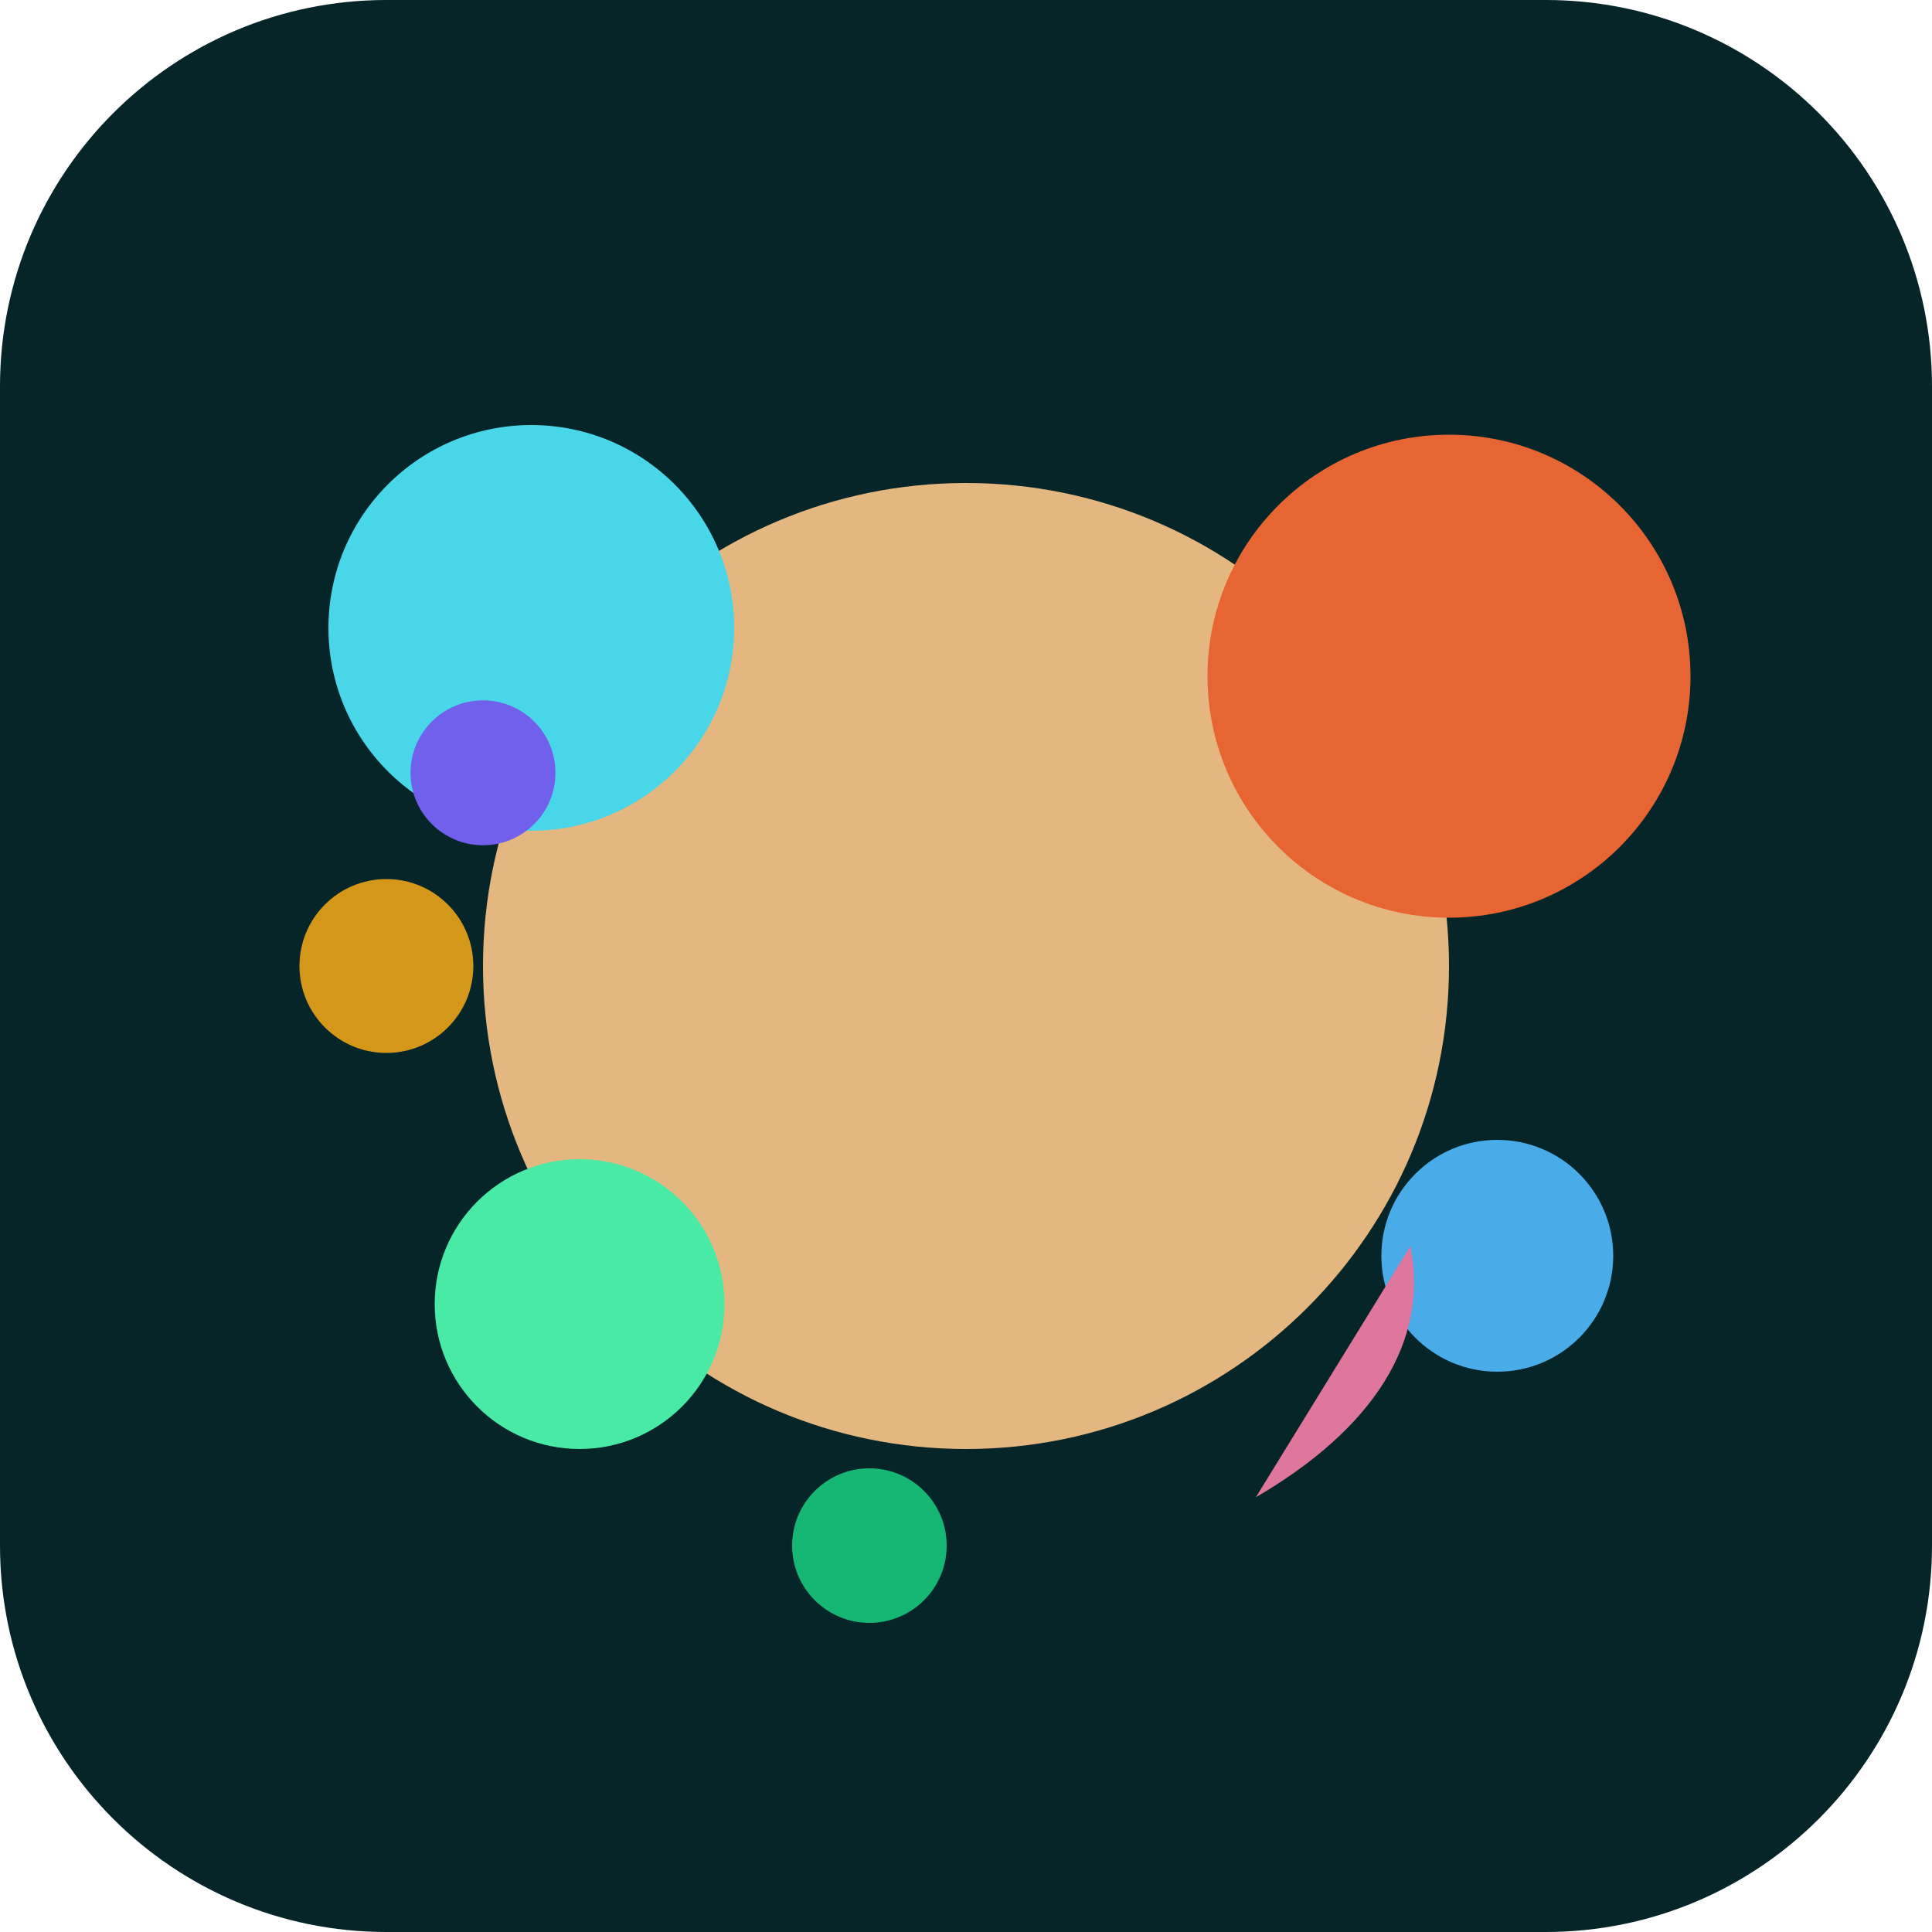
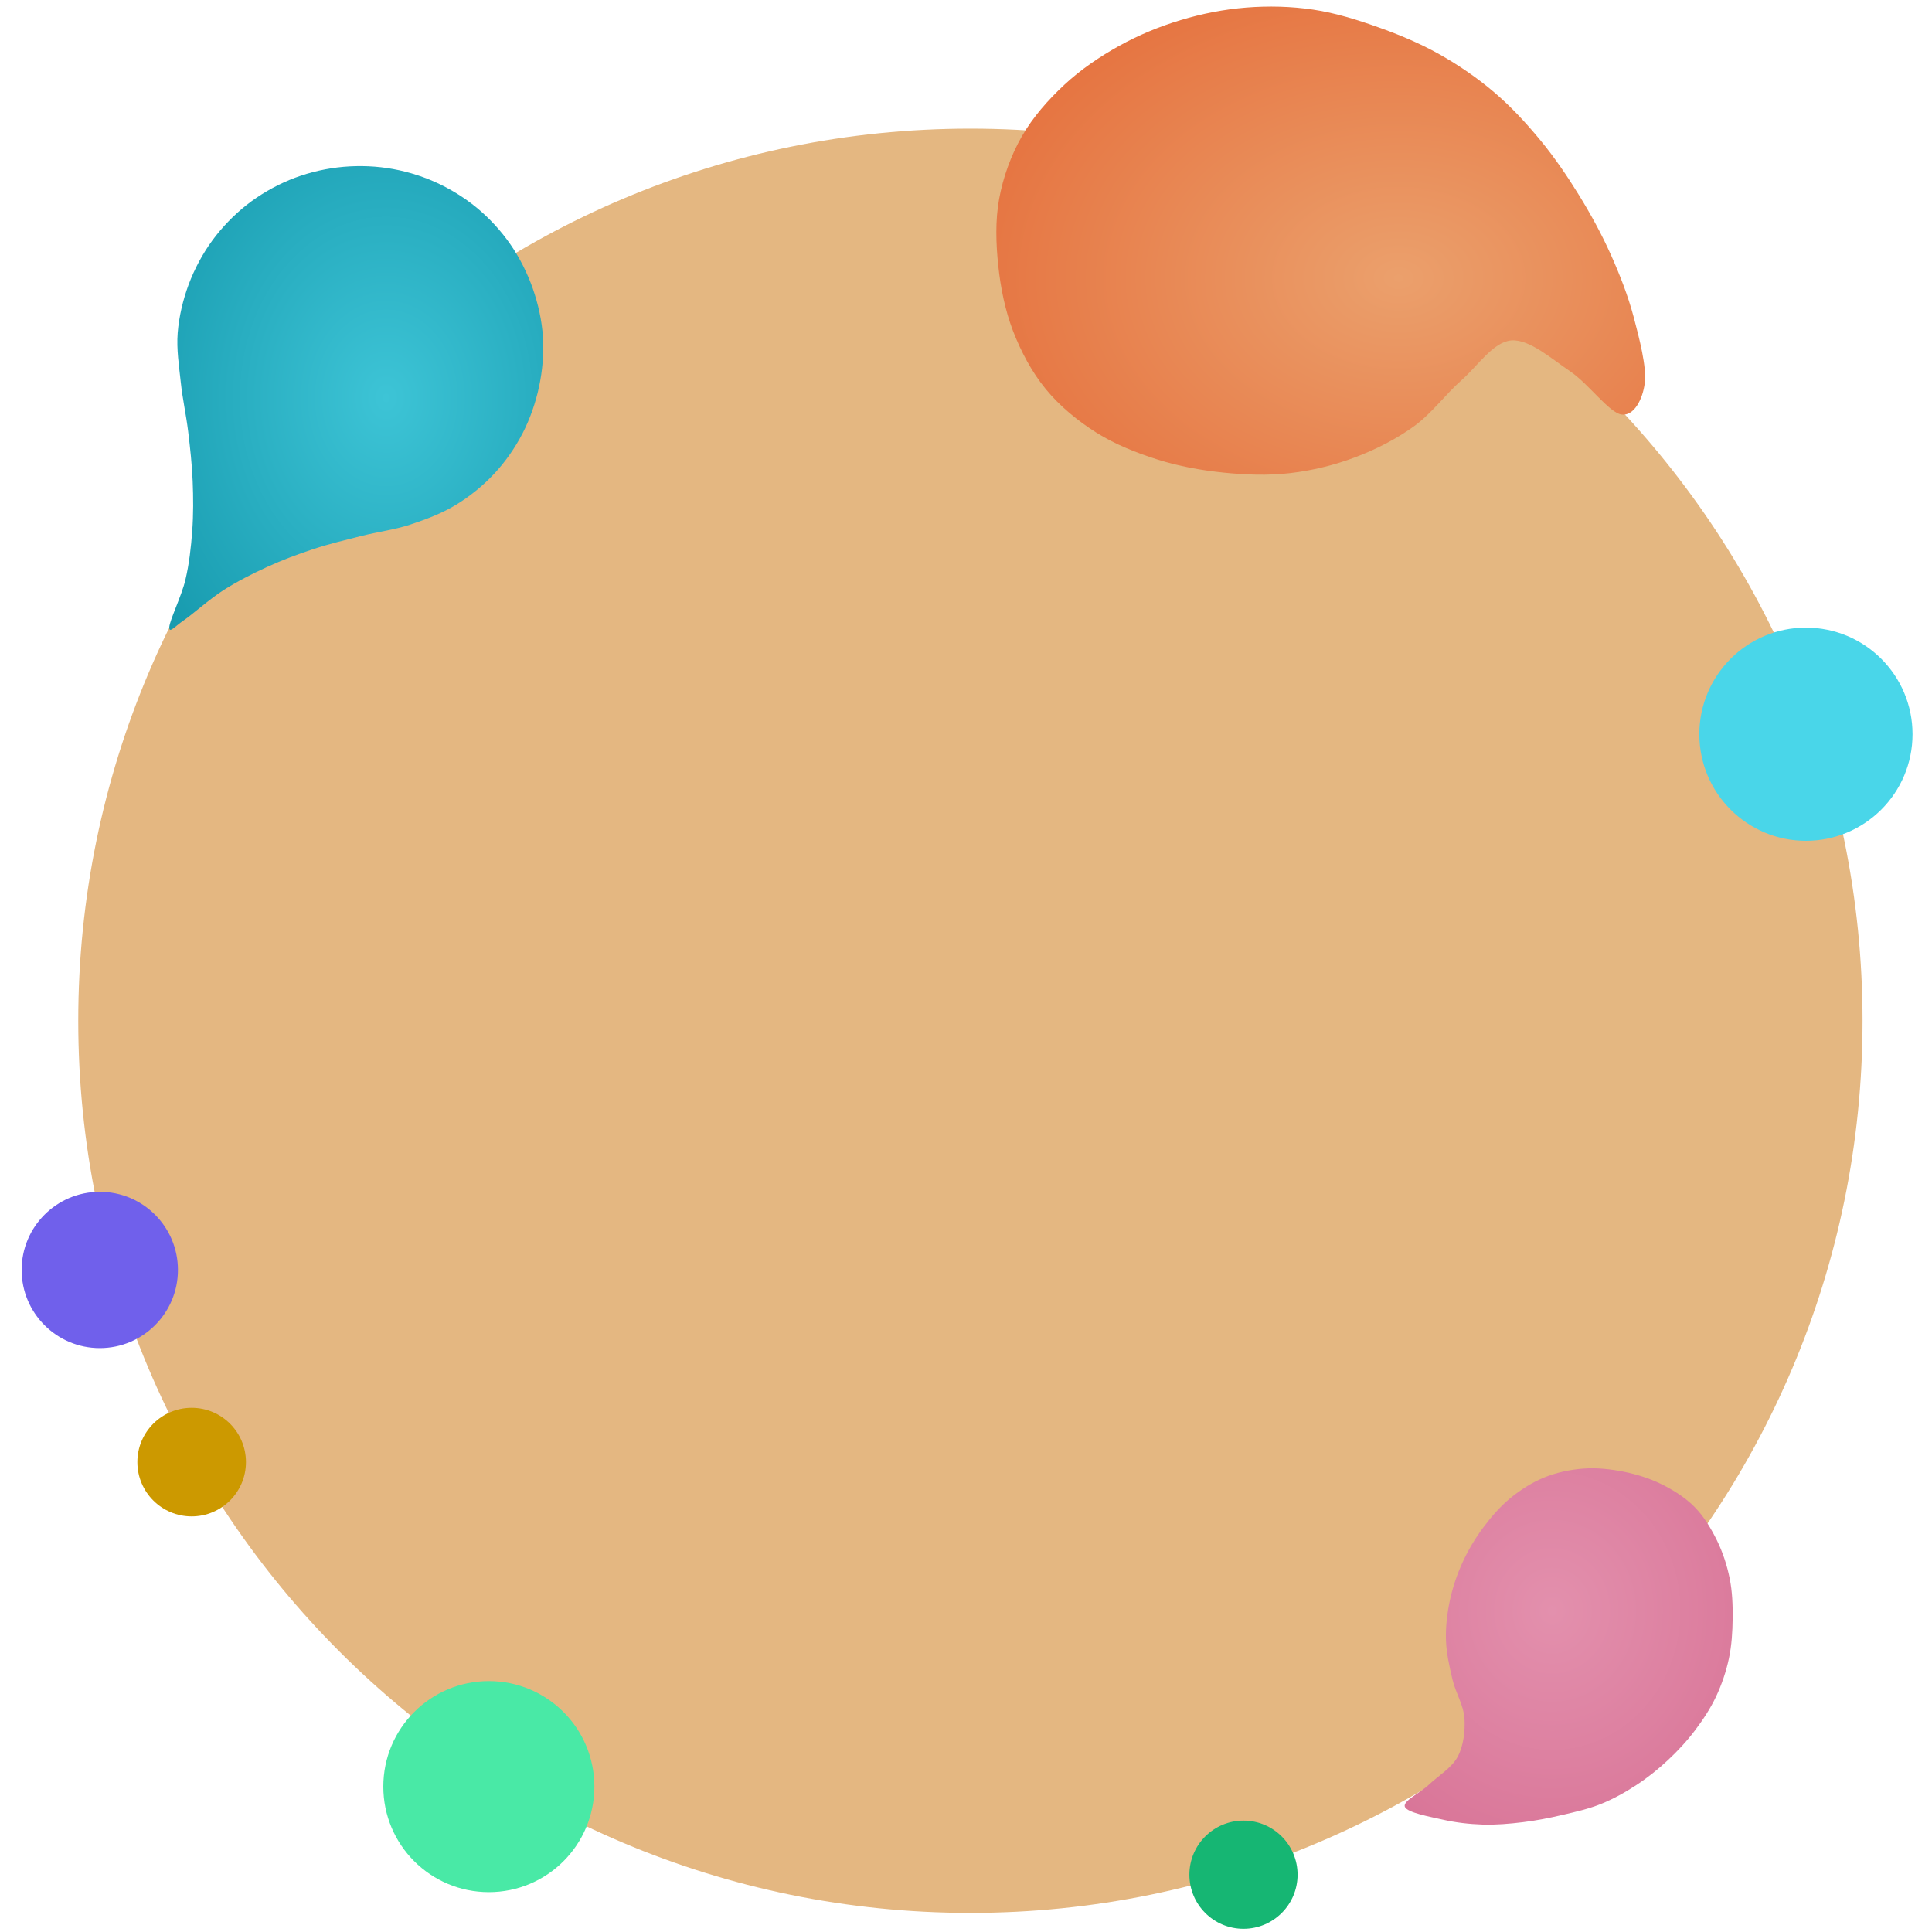
- <svg xmlns="http://www.w3.org/2000/svg" viewBox="0 0 40 40" width="40" height="40">
-   <rect width="40" height="40" rx="8" fill="#052529" />
-   <circle cx="20" cy="20" r="10" fill="#e4b781" />
-   <circle cx="11" cy="13" r="4.2" fill="#49d6e9" />
-   <circle cx="30" cy="14" r="5" fill="#e66533" />
-   <circle cx="31" cy="26" r="2.4" fill="#49ace9" />
-   <path d="M26 31c2.4-1.4 3.6-3.2 3.2-5.2" fill="#df769b" />
-   <circle cx="18" cy="32" r="1.6" fill="#16b673" />
-   <circle cx="12" cy="27" r="3" fill="#49e9a6" />
-   <circle cx="8" cy="20" r="1.8" fill="#d5971a" />
-   <circle cx="10" cy="16" r="1.5" fill="#7060eb" />
+ <svg xmlns="http://www.w3.org/2000/svg" width="40" height="40" viewBox="0 0 40 40">
+   <defs>
+     <radialGradient id="go" cx="62%" cy="58%" r="78%">
+       <stop offset="0" stop-color="#eba06c" />
+       <stop offset="1" stop-color="#e56d3a" />
+     </radialGradient>
+     <radialGradient id="gc" cx="58%" cy="50%" r="78%">
+       <stop offset="0" stop-color="#3dc4d6" />
+       <stop offset="1" stop-color="#1699ad" />
+     </radialGradient>
+     <radialGradient id="gp" cx="45%" cy="40%" r="78%">
+       <stop offset="0" stop-color="#e390ad" />
+       <stop offset="1" stop-color="#d87396" />
+     </radialGradient>
+   </defs>
+   <circle cx="20.091" cy="21.134" r="18.471" fill="#e4b781" />
+   <path fill="url(#gc)" d="M6.984 3.467C6.647 3.508 6.304 3.597 5.99 3.727C5.677 3.857 5.37 4.036 5.104 4.245C4.838 4.455 4.592 4.71 4.392 4.984C4.192 5.258 4.025 5.572 3.906 5.89C3.788 6.208 3.706 6.553 3.679 6.891C3.652 7.229 3.707 7.577 3.743 7.917C3.779 8.258 3.855 8.595 3.896 8.936C3.937 9.277 3.975 9.619 3.989 9.961C4.003 10.304 4.005 10.65 3.98 10.991C3.955 11.333 3.916 11.679 3.837 12.011C3.757 12.343 3.511 12.845 3.505 12.984C3.499 13.123 3.616 12.972 3.802 12.845C3.988 12.718 4.333 12.407 4.621 12.222C4.909 12.038 5.218 11.881 5.53 11.738C5.841 11.596 6.164 11.474 6.49 11.367C6.816 11.259 7.151 11.18 7.483 11.096C7.816 11.012 8.162 10.969 8.487 10.863C8.811 10.756 9.14 10.633 9.43 10.458C9.72 10.283 9.997 10.06 10.228 9.812C10.46 9.565 10.664 9.273 10.819 8.972C10.975 8.67 11.09 8.336 11.161 8.004C11.231 7.672 11.263 7.318 11.241 6.98C11.22 6.642 11.143 6.295 11.031 5.974C10.918 5.654 10.76 5.337 10.567 5.059C10.374 4.78 10.134 4.519 9.873 4.303C9.611 4.087 9.308 3.901 8.998 3.764C8.688 3.626 8.347 3.528 8.012 3.479C7.676 3.429 7.321 3.426 6.984 3.467Z" />
+   <path fill="url(#go)" d="M25.805 0.156C25.348 0.192 24.884 0.283 24.444 0.416C24.004 0.548 23.567 0.729 23.166 0.952C22.765 1.175 22.372 1.442 22.037 1.754C21.702 2.065 21.382 2.428 21.157 2.822C20.931 3.216 20.767 3.672 20.686 4.119C20.604 4.565 20.62 5.046 20.668 5.502C20.716 5.957 20.81 6.425 20.973 6.851C21.137 7.277 21.363 7.705 21.651 8.055C21.938 8.406 22.312 8.713 22.697 8.956C23.083 9.199 23.526 9.375 23.964 9.514C24.401 9.652 24.866 9.737 25.323 9.784C25.78 9.831 26.251 9.849 26.706 9.796C27.161 9.744 27.623 9.632 28.051 9.47C28.48 9.308 28.907 9.092 29.276 8.825C29.645 8.558 29.929 8.162 30.265 7.866C30.601 7.569 30.917 7.078 31.291 7.048C31.665 7.019 32.129 7.433 32.508 7.688C32.888 7.944 33.312 8.541 33.57 8.582C33.827 8.622 34.011 8.268 34.053 7.932C34.095 7.595 33.941 7.009 33.824 6.565C33.706 6.12 33.535 5.684 33.347 5.264C33.158 4.843 32.934 4.434 32.692 4.041C32.45 3.648 32.187 3.262 31.894 2.906C31.601 2.551 31.284 2.206 30.934 1.909C30.584 1.611 30.196 1.345 29.795 1.12C29.394 0.896 28.961 0.714 28.527 0.561C28.093 0.407 27.642 0.266 27.188 0.199C26.735 0.131 26.262 0.12 25.805 0.156Z" />
+   <path fill="url(#gp)" d="M32.789 30.405C32.516 30.425 32.233 30.484 31.98 30.586C31.726 30.688 31.483 30.843 31.271 31.016C31.059 31.19 30.873 31.406 30.708 31.627C30.543 31.848 30.398 32.091 30.283 32.342C30.168 32.592 30.077 32.861 30.019 33.13C29.962 33.399 29.928 33.683 29.937 33.957C29.946 34.232 30.01 34.508 30.073 34.777C30.137 35.046 30.302 35.306 30.32 35.572C30.337 35.838 30.301 36.144 30.179 36.373C30.056 36.602 29.768 36.775 29.586 36.948C29.404 37.12 29.039 37.287 29.086 37.408C29.134 37.529 29.603 37.613 29.872 37.674C30.14 37.735 30.421 37.767 30.697 37.776C30.973 37.785 31.253 37.76 31.528 37.727C31.802 37.694 32.076 37.64 32.346 37.577C32.616 37.514 32.891 37.452 33.147 37.349C33.402 37.246 33.649 37.108 33.88 36.957C34.111 36.806 34.33 36.631 34.532 36.442C34.734 36.254 34.926 36.047 35.092 35.827C35.259 35.607 35.414 35.371 35.531 35.122C35.648 34.873 35.739 34.603 35.796 34.334C35.853 34.065 35.87 33.783 35.873 33.507C35.876 33.231 35.866 32.948 35.811 32.679C35.757 32.409 35.668 32.137 35.547 31.891C35.426 31.645 35.277 31.395 35.086 31.202C34.896 31.008 34.649 30.853 34.404 30.731C34.159 30.609 33.885 30.524 33.616 30.47C33.347 30.416 33.062 30.386 32.789 30.405Z" />
+   <circle cx="37.39" cy="15.201" r="2.207" fill="#49d6e9" />
+   <circle cx="10.121" cy="36.99" r="2.185" fill="#49e9a6" />
+   <circle cx="2.066" cy="26.293" r="1.618" fill="#7060eb" />
+   <circle cx="3.968" cy="30.271" r="1.124" fill="#cc9900" />
+   <circle cx="25.745" cy="38.814" r="1.12" fill="#16b673" />
</svg>
